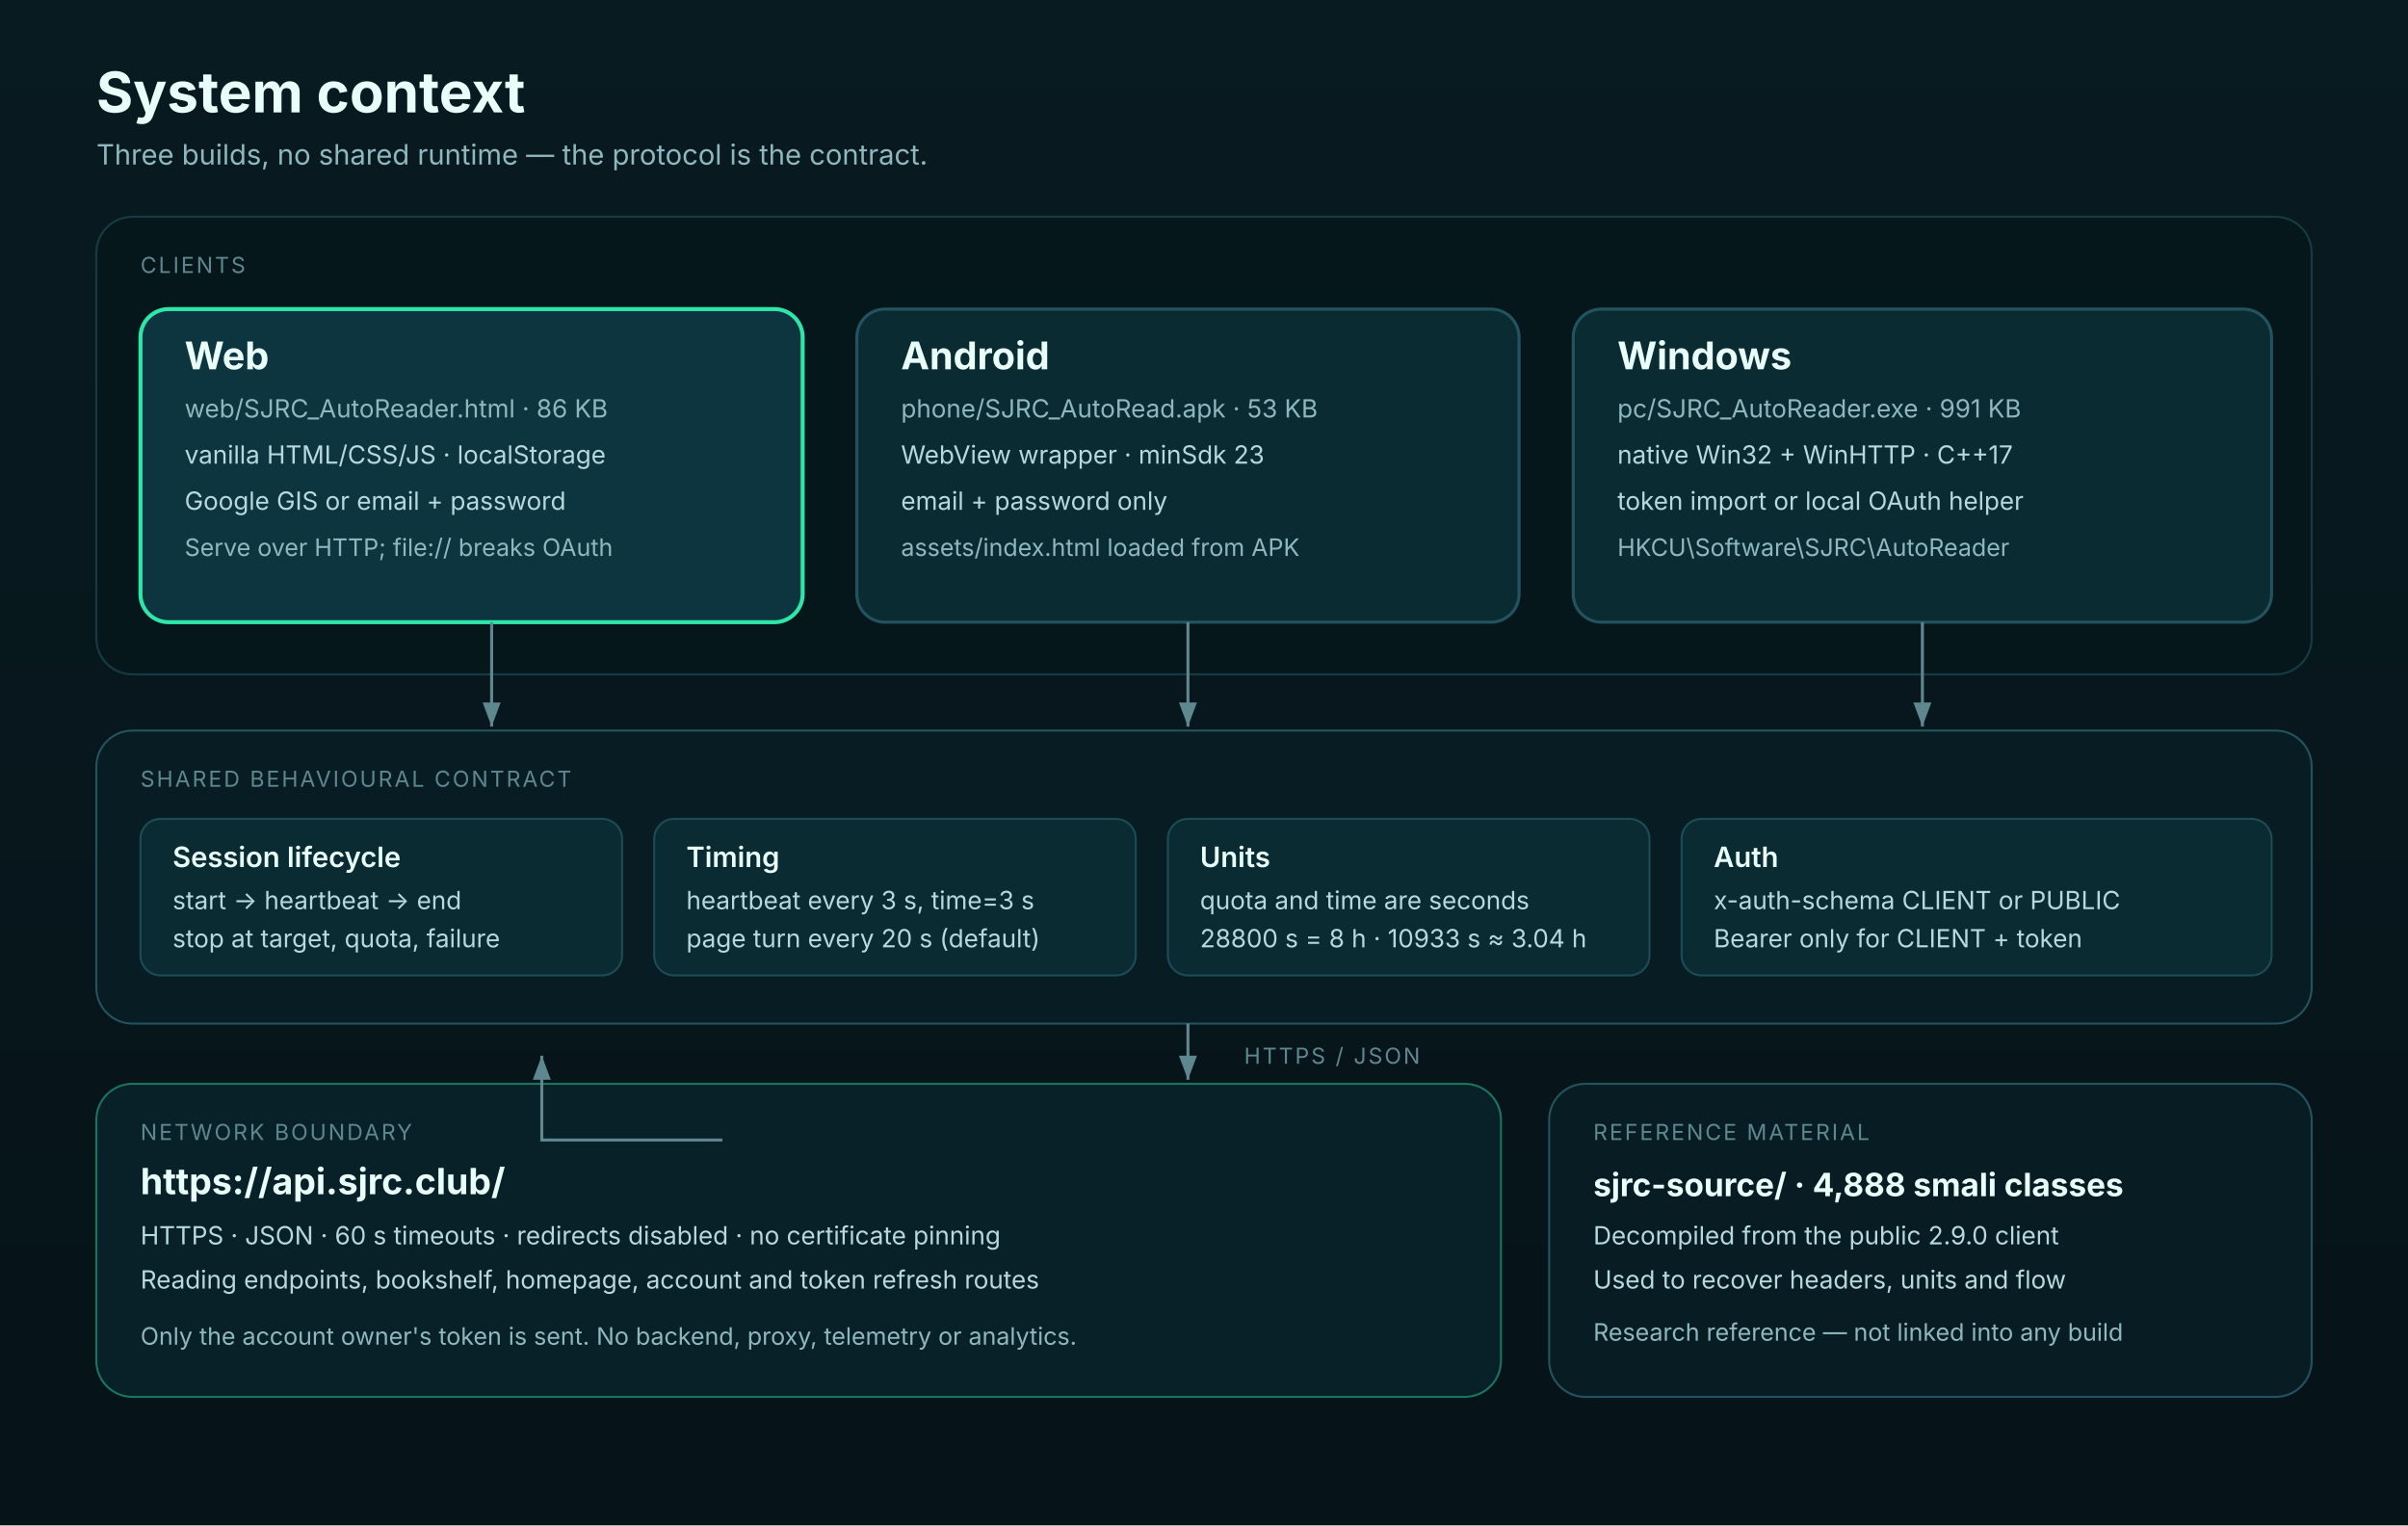
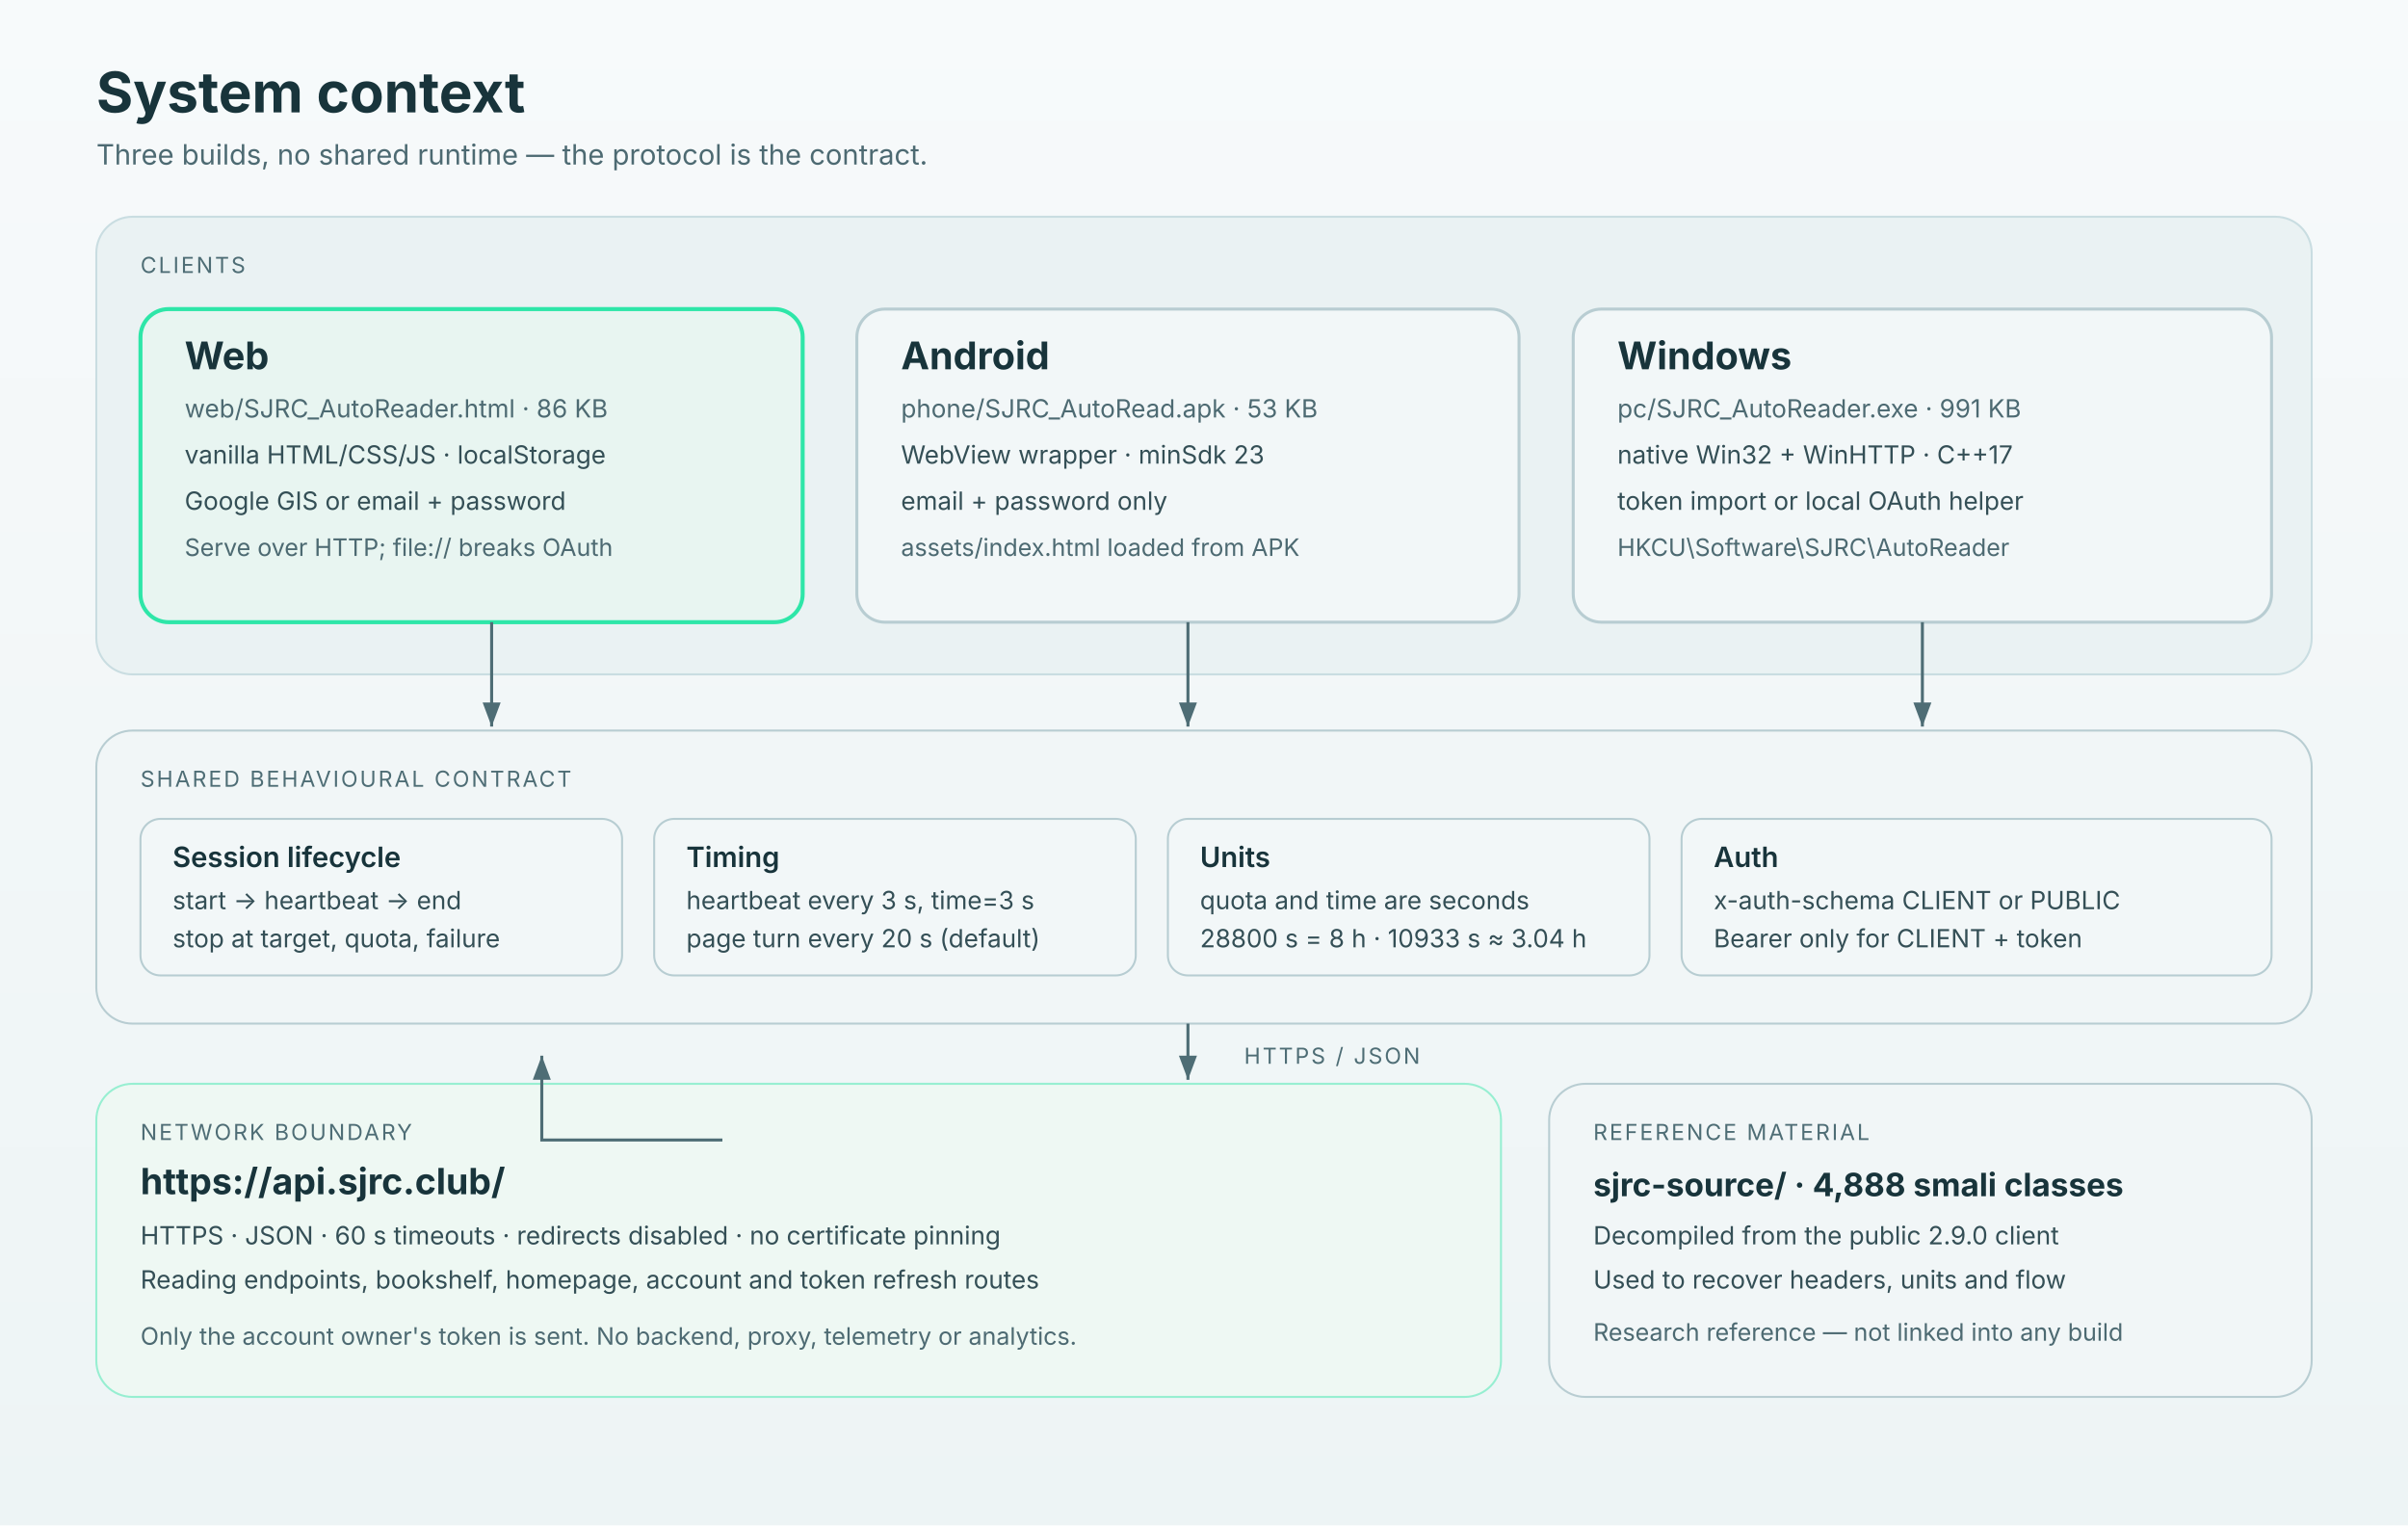
<svg xmlns="http://www.w3.org/2000/svg" width="1200" height="760" viewBox="0 0 1200 760" role="img" aria-labelledby="title desc">
  <defs>
    <linearGradient id="bg" x1="0" y1="0" x2="0" y2="1">
-       <stop offset="0" stop-color="#081b21" />
-       <stop offset="1" stop-color="#061318" />
+       <stop offset="0" stop-color="#f7fafb" />
+       <stop offset="1" stop-color="#edf4f5" />
    </linearGradient>
    <linearGradient id="accent" x1="0" y1="0" x2="1" y2="0">
      <stop offset="0" stop-color="#2ee6a8" />
      <stop offset="1" stop-color="#43b7ff" />
    </linearGradient>
    <marker id="arrow" markerWidth="10" markerHeight="10" refX="8" refY="3" orient="auto">
-       <path d="M0 0l8 3-8 3z" fill="#5f8790" />
+       <path d="M0 0l8 3-8 3z" fill="#4e6d75" />
    </marker>
    <style>
-       .box{fill:#0b2b33;stroke:#245360;stroke-width:1.5}
-       .boxhi{fill:#0d3540;stroke:#2ee6a8;stroke-width:2}
-       .t{font-family:Inter,'Segoe UI',Helvetica,Arial,sans-serif;fill:#e9fffa}
-       .s{font-family:Inter,'Segoe UI',Helvetica,Arial,sans-serif;fill:#8fb7be}
-       .m{font-family:Inter,'Segoe UI',Helvetica,Arial,sans-serif;fill:#b7d9de}
-       .lbl{font-family:Inter,'Segoe UI',Helvetica,Arial,sans-serif;fill:#5f8790;font-size:11px;letter-spacing:1px}
+       .box{fill:#f2f7f8;stroke:#b8cdd2;stroke-width:1.5}
+       .boxhi{fill:#e8f5f1;stroke:#2ee6a8;stroke-width:2}
+       .t{font-family:Inter,'Segoe UI',Helvetica,Arial,sans-serif;fill:#18343b}
+       .s{font-family:Inter,'Segoe UI',Helvetica,Arial,sans-serif;fill:#4d6a72}
+       .m{font-family:Inter,'Segoe UI',Helvetica,Arial,sans-serif;fill:#344f56}
+       .lbl{font-family:Inter,'Segoe UI',Helvetica,Arial,sans-serif;fill:#4e6d75;font-size:11px;letter-spacing:1px}
    </style>
  </defs>
  <rect width="1200" height="760" fill="url(#bg)" />
  <text x="48" y="56" class="t" font-size="28" font-weight="700">System context</text>
  <text x="48" y="82" class="s" font-size="14">Three builds, no shared runtime — the protocol is the contract.</text>
-   <rect x="48" y="108" width="1104" height="228" rx="18" fill="#06171c" stroke="#173b44" />
+   <rect x="48" y="108" width="1104" height="228" rx="18" fill="#eaf2f3" stroke="#c9dde1" />
  <text x="70" y="136" class="lbl">CLIENTS</text>
  <g>
    <rect x="70" y="154" width="330" height="156" rx="14" class="boxhi" />
    <text x="92" y="184" class="t" font-size="19" font-weight="650">Web</text>
    <text x="92" y="208" class="s" font-size="12.5">web/SJRC_AutoReader.html · 86 KB</text>
    <text x="92" y="231" class="m" font-size="12.5">vanilla HTML/CSS/JS · localStorage</text>
    <text x="92" y="254" class="m" font-size="12.5">Google GIS or email + password</text>
    <text x="92" y="277" class="s" font-size="12">Serve over HTTP; file:// breaks OAuth</text>
    <rect x="427" y="154" width="330" height="156" rx="14" class="box" />
    <text x="449" y="184" class="t" font-size="19" font-weight="650">Android</text>
    <text x="449" y="208" class="s" font-size="12.5">phone/SJRC_AutoRead.apk · 53 KB</text>
    <text x="449" y="231" class="m" font-size="12.5">WebView wrapper · minSdk 23</text>
    <text x="449" y="254" class="m" font-size="12.5">email + password only</text>
    <text x="449" y="277" class="s" font-size="12">assets/index.html loaded from APK</text>
    <rect x="784" y="154" width="348" height="156" rx="14" class="box" />
    <text x="806" y="184" class="t" font-size="19" font-weight="650">Windows</text>
    <text x="806" y="208" class="s" font-size="12.5">pc/SJRC_AutoReader.exe · 991 KB</text>
    <text x="806" y="231" class="m" font-size="12.5">native Win32 + WinHTTP · C++17</text>
    <text x="806" y="254" class="m" font-size="12.5">token import or local OAuth helper</text>
    <text x="806" y="277" class="s" font-size="12">HKCU\Software\SJRC\AutoReader</text>
  </g>
-   <rect x="48" y="364" width="1104" height="146" rx="18" fill="#071d23" stroke="#245360" />
+   <rect x="48" y="364" width="1104" height="146" rx="18" fill="#f1f6f7" stroke="#b8cdd2" />
  <text x="70" y="392" class="lbl">SHARED BEHAVIOURAL CONTRACT</text>
  <g class="m" font-size="12.5">
-     <rect x="70" y="408" width="240" height="78" rx="10" fill="#0b2b33" stroke="#1d4b56" />
+     <rect x="70" y="408" width="240" height="78" rx="10" fill="#f2f7f8" stroke="#b7cdd2" />
    <text x="86" y="432" class="t" font-size="14" font-weight="600">Session lifecycle</text>
    <text x="86" y="453">start → heartbeat → end</text>
    <text x="86" y="472">stop at target, quota, failure</text>
-     <rect x="326" y="408" width="240" height="78" rx="10" fill="#0b2b33" stroke="#1d4b56" />
+     <rect x="326" y="408" width="240" height="78" rx="10" fill="#f2f7f8" stroke="#b7cdd2" />
    <text x="342" y="432" class="t" font-size="14" font-weight="600">Timing</text>
    <text x="342" y="453">heartbeat every 3 s, time=3 s</text>
    <text x="342" y="472">page turn every 20 s (default)</text>
-     <rect x="582" y="408" width="240" height="78" rx="10" fill="#0b2b33" stroke="#1d4b56" />
+     <rect x="582" y="408" width="240" height="78" rx="10" fill="#f2f7f8" stroke="#b7cdd2" />
    <text x="598" y="432" class="t" font-size="14" font-weight="600">Units</text>
    <text x="598" y="453">quota and time are seconds</text>
    <text x="598" y="472">28800 s = 8 h · 10933 s ≈ 3.04 h</text>
-     <rect x="838" y="408" width="294" height="78" rx="10" fill="#0b2b33" stroke="#1d4b56" />
+     <rect x="838" y="408" width="294" height="78" rx="10" fill="#f2f7f8" stroke="#b7cdd2" />
    <text x="854" y="432" class="t" font-size="14" font-weight="600">Auth</text>
    <text x="854" y="453">x-auth-schema CLIENT or PUBLIC</text>
    <text x="854" y="472">Bearer only for CLIENT + token</text>
  </g>
-   <rect x="48" y="540" width="700" height="156" rx="18" fill="#082027" stroke="#2ee6a8" stroke-opacity="0.45" />
+   <rect x="48" y="540" width="700" height="156" rx="18" fill="#eef8f3" stroke="#2ee6a8" stroke-opacity="0.45" />
  <text x="70" y="568" class="lbl">NETWORK BOUNDARY</text>
  <text x="70" y="595" class="t" font-size="18" font-weight="650">https://api.sjrc.club/</text>
  <text x="70" y="620" class="m" font-size="12.5">HTTPS · JSON · 60 s timeouts · redirects disabled · no certificate pinning</text>
  <text x="70" y="642" class="m" font-size="12.5">Reading endpoints, bookshelf, homepage, account and token refresh routes</text>
  <text x="70" y="670" class="s" font-size="12">Only the account owner's token is sent. No backend, proxy, telemetry or analytics.</text>
-   <rect x="772" y="540" width="380" height="156" rx="18" fill="#071d23" stroke="#245360" />
+   <rect x="772" y="540" width="380" height="156" rx="18" fill="#f1f6f7" stroke="#b8cdd2" />
  <text x="794" y="568" class="lbl">REFERENCE MATERIAL</text>
  <text x="794" y="596" class="t" font-size="16" font-weight="650">sjrc-source/ · 4,888 smali classes</text>
  <text x="794" y="620" class="m" font-size="12.5">Decompiled from the public 2.9.0 client</text>
  <text x="794" y="642" class="m" font-size="12.5">Used to recover headers, units and flow</text>
  <text x="794" y="668" class="s" font-size="12">Research reference — not linked into any build</text>
-   <g stroke="#5f8790" stroke-width="1.5" marker-end="url(#arrow)" fill="none">
+   <g stroke="#4e6d75" stroke-width="1.5" marker-end="url(#arrow)" fill="none">
    <path d="M245 310v52" />
    <path d="M592 310v52" />
    <path d="M958 310v52" />
    <path d="M592 510v28" />
    <path d="M360 568h-90v-42" />
  </g>
  <text x="620" y="530" class="lbl">HTTPS / JSON</text>
</svg>
